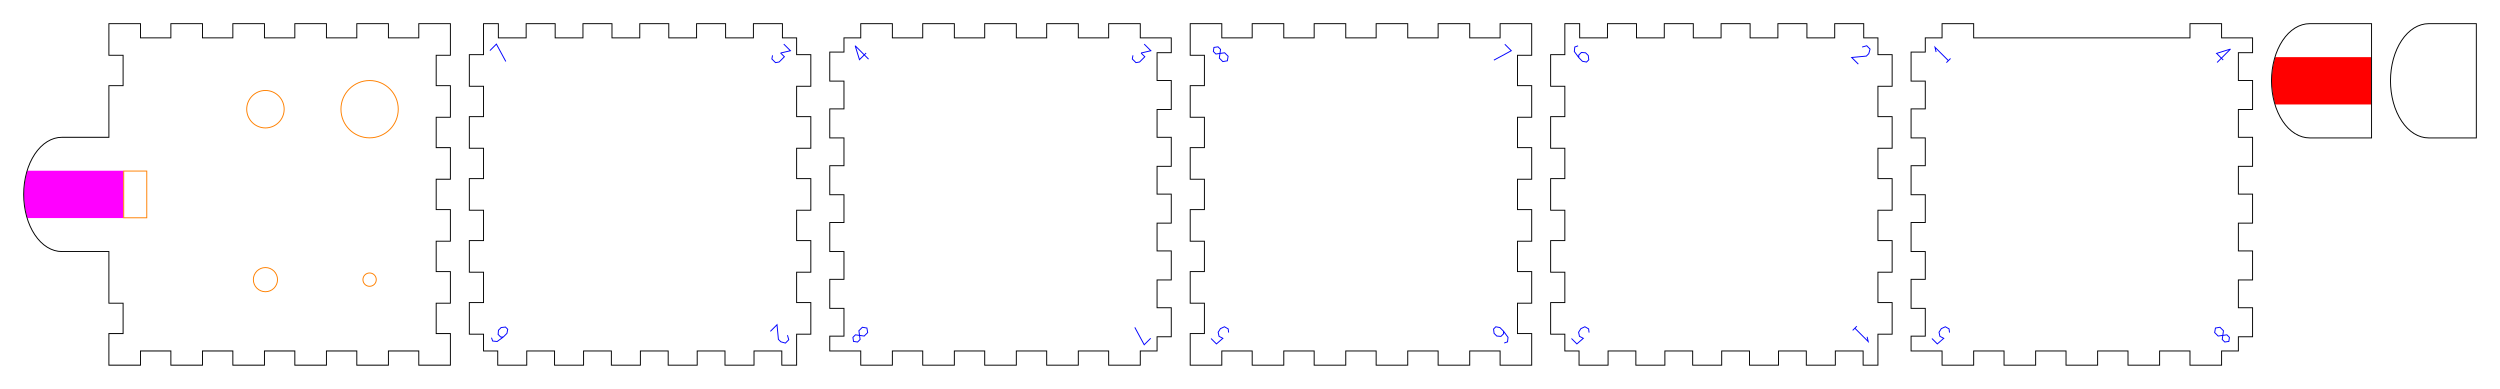
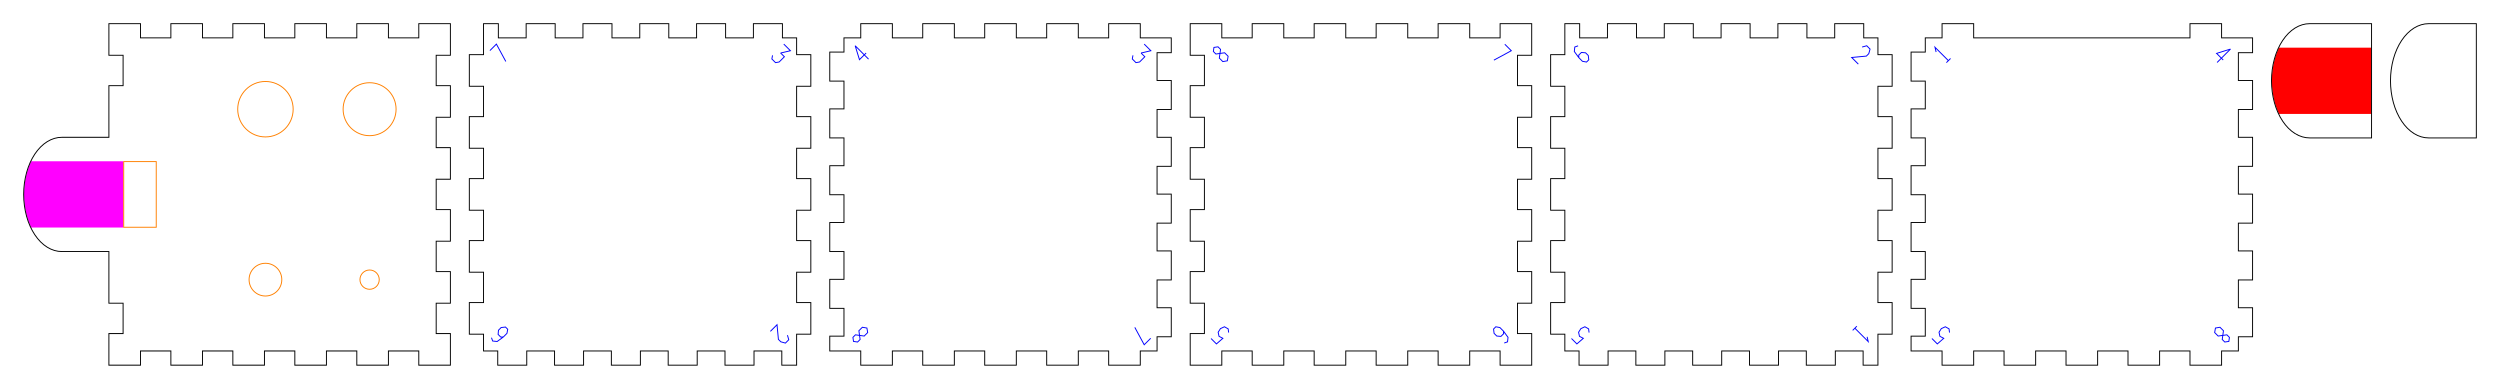
<svg xmlns="http://www.w3.org/2000/svg" width="528.04mm" height="82.13mm" viewBox="0 0 528.04 82.13">
  <g fill="#ff0000" stroke="none">
-     <path d="M 500.845,12.065 L 500.845,22.065 L 480.573,22.065 L 480.486,21.770 L 480.404,21.472 L 480.328,21.171 L 480.257,20.866 L 480.192,20.559 L 480.132,20.250 L 480.078,19.938 L 480.029,19.624 L 479.986,19.308 L 479.949,18.991 L 479.917,18.672 L 479.891,18.352 L 479.871,18.031 L 479.857,17.709 L 479.848,17.387 L 479.845,17.065 L 479.848,16.743 L 479.857,16.421 L 479.871,16.099 L 479.891,15.778 L 479.917,15.458 L 479.949,15.139 L 479.986,14.822 L 480.029,14.506 L 480.078,14.192 L 480.132,13.880 L 480.192,13.571 L 480.257,13.264 L 480.328,12.959 L 480.404,12.658 L 480.486,12.360 L 480.573,12.065 Z" />
+     <path d="M 500.845,10.065 L 500.845,24.065 L 481.347,24.065 L 481.170,23.680 L 481.004,23.286 L 480.848,22.882 L 480.702,22.469 L 480.567,22.048 L 480.443,21.619 L 480.331,21.184 L 480.230,20.742 L 480.140,20.295 L 480.062,19.842 L 479.996,19.386 L 479.942,18.926 L 479.899,18.463 L 479.869,17.998 L 479.851,17.532 L 479.845,17.065 L 479.851,16.598 L 479.869,16.132 L 479.899,15.667 L 479.942,15.204 L 479.996,14.744 L 480.062,14.288 L 480.140,13.835 L 480.230,13.388 L 480.331,12.946 L 480.443,12.511 L 480.567,12.082 L 480.702,11.661 L 480.848,11.248 L 481.004,10.844 L 481.170,10.450 L 481.347,10.065 Z" />
  </g>
  <g fill="#ff00ff" stroke="none">
-     <path d="M 26.065,36.065 L 26.065,46.065 L 5.793,46.065 L 5.706,45.770 L 5.624,45.472 L 5.548,45.171 L 5.477,44.866 L 5.412,44.559 L 5.352,44.250 L 5.298,43.938 L 5.249,43.624 L 5.206,43.308 L 5.169,42.991 L 5.137,42.672 L 5.111,42.352 L 5.091,42.031 L 5.077,41.709 L 5.068,41.387 L 5.065,41.065 L 5.068,40.743 L 5.077,40.421 L 5.091,40.099 L 5.111,39.778 L 5.137,39.458 L 5.169,39.139 L 5.206,38.822 L 5.249,38.506 L 5.298,38.192 L 5.352,37.880 L 5.412,37.571 L 5.477,37.264 L 5.548,36.959 L 5.624,36.658 L 5.706,36.360 L 5.793,36.065 Z" />
+     <path d="M 26.065,34.065 L 26.065,48.065 L 6.567,48.065 L 6.390,47.680 L 6.224,47.286 L 6.068,46.882 L 5.922,46.469 L 5.787,46.048 L 5.663,45.619 L 5.551,45.184 L 5.450,44.742 L 5.360,44.295 L 5.282,43.842 L 5.216,43.386 L 5.162,42.926 L 5.119,42.463 L 5.089,41.998 L 5.071,41.532 L 5.065,41.065 L 5.071,40.598 L 5.089,40.132 L 5.119,39.667 L 5.162,39.204 L 5.216,38.744 L 5.282,38.288 L 5.360,37.835 L 5.450,37.388 L 5.551,36.946 L 5.663,36.511 L 5.787,36.082 L 5.922,35.661 L 6.068,35.248 L 6.224,34.844 L 6.390,34.450 L 6.567,34.065 Z" />
  </g>
  <g fill="none" stroke="#0000ff" stroke-width="0.2">
    <path d="M 103.478,10.681 L 104.846,9.313 L 106.833,12.984" />
    <path d="M 165.544,9.313 L 166.947,10.716 L 164.885,11.200" />
    <path d="M 164.885,11.200 L 165.674,11.989 L 164.571,13.092 L 163.803,13.229 L 163.031,12.457 L 163.168,11.689" />
    <path d="M 166.324,70.792 L 166.596,71.764 L 165.894,72.466 L 164.922,72.194 L 164.412,71.685 L 164.118,68.585 L 162.715,69.988" />
    <path d="M 103.810,71.328 L 104.057,72.028 L 105.007,72.129 L 106.314,71.173 L 107.078,70.410 L 107.236,69.550 L 106.763,69.076 L 105.850,69.182 L 105.285,69.748 L 105.207,70.632 L 105.768,71.193 L 106.314,71.173" />
    <path d="M 183.454,12.492 L 180.626,9.664 L 181.532,12.604 L 182.935,11.202" />
    <path d="M 241.674,9.313 L 243.077,10.716 L 241.015,11.200" />
    <path d="M 241.015,11.200 L 241.804,11.989 L 240.701,13.092 L 239.933,13.229 L 239.161,12.457 L 239.298,11.689" />
    <path d="M 243.042,71.449 L 241.674,72.817 L 239.687,69.146" />
    <path d="M 181.548,70.842 L 181.671,71.701 L 181.133,72.239 L 180.275,72.115 L 180.151,71.257 L 180.689,70.719 L 181.548,70.842 L 182.533,70.979 L 183.268,70.244 L 183.103,69.287 L 182.146,69.122 L 181.411,69.857 L 181.548,70.842" />
    <path d="M 257.678,11.288 L 256.819,11.411 L 256.281,10.873 L 256.405,10.015 L 257.263,9.891 L 257.801,10.429 L 257.678,11.288 L 257.541,12.273 L 258.276,13.008 L 259.233,12.843 L 259.398,11.886 L 258.663,11.151 L 257.678,11.288" />
    <path d="M 317.839,9.348 L 319.207,10.716 L 315.536,12.703" />
    <path d="M 317.718,72.450 L 318.418,72.203 L 318.519,71.253 L 317.563,69.946 L 316.800,69.182 L 315.940,69.024 L 315.466,69.497 L 315.572,70.410 L 316.138,70.975 L 317.022,71.053 L 317.583,70.492 L 317.563,69.946" />
    <path d="M 255.791,71.501 L 256.931,72.641 L 258.291,71.456 L 257.480,71.040 L 257.293,70.175 L 257.775,69.412 L 258.625,69.018 L 259.409,69.462 L 259.508,70.240" />
    <path d="M 333.322,9.680 L 332.622,9.927 L 332.521,10.877 L 333.477,12.184 L 334.240,12.948 L 335.100,13.106 L 335.574,12.633 L 335.468,11.720 L 334.902,11.155 L 334.018,11.077 L 333.457,11.638 L 333.477,12.184" />
    <path d="M 393.312,9.936 L 394.284,9.664 L 394.986,10.366 L 394.714,11.338 L 394.205,11.848 L 391.105,12.142 L 392.508,13.545" />
    <path d="M 394.364,71.142 L 394.600,72.150 L 391.772,69.322" />
    <path d="M 392.193,68.901 L 391.316,69.778" />
    <path d="M 331.921,71.501 L 333.061,72.641 L 334.421,71.456 L 333.610,71.040 L 333.423,70.175 L 333.905,69.412 L 334.755,69.018 L 335.539,69.462 L 335.638,70.240" />
    <path d="M 408.936,10.988 L 408.700,9.980 L 411.528,12.808" />
    <path d="M 411.107,13.229 L 411.984,12.352" />
    <path d="M 468.288,13.194 L 471.116,10.366 L 468.176,11.272 L 469.578,12.675" />
    <path d="M 469.492,70.842 L 470.351,70.719 L 470.889,71.257 L 470.765,72.115 L 469.907,72.239 L 469.369,71.701 L 469.492,70.842 L 469.629,69.857 L 468.894,69.122 L 467.937,69.287 L 467.772,70.244 L 468.507,70.979 L 469.492,70.842" />
    <path d="M 408.051,71.501 L 409.191,72.641 L 410.551,71.456 L 409.740,71.040 L 409.553,70.175 L 410.035,69.412 L 410.885,69.018 L 411.669,69.462 L 411.768,70.240" />
  </g>
  <g fill="none" stroke="#ff8000" stroke-width="0.2">
-     <path d="M 26.130,36.130 L 31.000,36.130 L 31.000,46.000 L 26.130,46.000 Z" />
-     <circle cx="78.065" cy="59.065" r="1.408" />
-     <circle cx="56.065" cy="59.065" r="2.552" />
-     <circle cx="56.065" cy="23.065" r="3.955" />
-     <circle cx="78.065" cy="23.065" r="6.051" />
+     <path d="M 26.130,34.130 L 33.000,34.130 L 33.000,48.000 L 26.130,48.000 Z" />
+     <circle cx="78.065" cy="59.065" r="2.036" />
+     <circle cx="56.065" cy="59.065" r="3.456" />
+     <circle cx="56.065" cy="23.065" r="5.855" />
+     <circle cx="78.065" cy="23.065" r="5.593" />
  </g>
  <g fill="none" stroke="#000000" stroke-width="0.2">
    <path d="M 95.130,77.130 L 95.130,70.455 L 92.130,70.455 L 92.130,64.039 L 95.130,64.039 L 95.130,57.364 L 92.130,57.364 L 92.130,50.948 L 95.130,50.948 L 95.130,44.273 L 92.130,44.273 L 92.130,37.857 L 95.130,37.857 L 95.130,31.182 L 92.130,31.182 L 92.130,24.766 L 95.130,24.766 L 95.130,18.091 L 92.130,18.091 L 92.130,11.675 L 95.130,11.675 L 95.130,5.000 L 88.455,5.000 L 88.455,8.000 L 82.039,8.000 L 82.039,5.000 L 75.364,5.000 L 75.364,8.000 L 68.948,8.000 L 68.948,5.000 L 62.273,5.000 L 62.273,8.000 L 55.857,8.000 L 55.857,5.000 L 49.182,5.000 L 49.182,8.000 L 42.766,8.000 L 42.766,5.000 L 36.091,5.000 L 36.091,8.000 L 29.675,8.000 L 29.675,5.000 L 23.000,5.000 L 23.000,11.675 L 26.000,11.675 L 26.000,18.091 L 23.000,18.091 L 23.000,29.000 L 13.063,29.000 L 12.271,29.058 L 11.486,29.233 L 10.716,29.522 L 9.969,29.923 L 9.253,30.431 L 8.574,31.041 L 7.939,31.748 L 7.354,32.544 L 6.824,33.421 L 6.354,34.372 L 5.948,35.386 L 5.611,36.455 L 5.346,37.569 L 5.154,38.715 L 5.039,39.885 L 5.000,41.065 L 5.039,42.245 L 5.154,43.415 L 5.346,44.561 L 5.611,45.675 L 5.948,46.744 L 6.354,47.758 L 6.824,48.709 L 7.354,49.586 L 7.939,50.382 L 8.574,51.089 L 9.253,51.699 L 9.969,52.207 L 10.716,52.608 L 11.486,52.897 L 12.271,53.072 L 13.063,53.130 L 23.000,53.130 L 23.000,64.039 L 26.000,64.039 L 26.000,70.455 L 23.000,70.455 L 23.000,77.130 L 29.675,77.130 L 29.675,74.130 L 36.091,74.130 L 36.091,77.130 L 42.766,77.130 L 42.766,74.130 L 49.182,74.130 L 49.182,77.130 L 55.857,77.130 L 55.857,74.130 L 62.273,74.130 L 62.273,77.130 L 68.948,77.130 L 68.948,74.130 L 75.364,74.130 L 75.364,77.130 L 82.039,77.130 L 82.039,74.130 L 88.455,74.130 L 88.455,77.130 Z" />
    <path d="M 102.130,5.000 L 105.260,5.000 L 105.260,8.000 L 111.130,8.000 L 111.130,5.000 L 117.260,5.000 L 117.260,8.000 L 123.130,8.000 L 123.130,5.000 L 129.260,5.000 L 129.260,8.000 L 135.130,8.000 L 135.130,5.000 L 141.260,5.000 L 141.260,8.000 L 147.130,8.000 L 147.130,5.000 L 153.260,5.000 L 153.260,8.000 L 159.130,8.000 L 159.130,5.000 L 165.260,5.000 L 165.260,8.000 L 168.260,8.000 L 168.260,11.545 L 171.260,11.545 L 171.260,18.221 L 168.260,18.221 L 168.260,24.636 L 171.260,24.636 L 171.260,31.312 L 168.260,31.312 L 168.260,37.727 L 171.260,37.727 L 171.260,44.403 L 168.260,44.403 L 168.260,50.818 L 171.260,50.818 L 171.260,57.494 L 168.260,57.494 L 168.260,63.909 L 171.260,63.909 L 171.260,70.585 L 168.260,70.585 L 168.260,77.130 L 165.130,77.130 L 165.130,74.130 L 159.260,74.130 L 159.260,77.130 L 153.130,77.130 L 153.130,74.130 L 147.260,74.130 L 147.260,77.130 L 141.130,77.130 L 141.130,74.130 L 135.260,74.130 L 135.260,77.130 L 129.130,77.130 L 129.130,74.130 L 123.260,74.130 L 123.260,77.130 L 117.130,77.130 L 117.130,74.130 L 111.260,74.130 L 111.260,77.130 L 105.130,77.130 L 105.130,74.130 L 102.130,74.130 L 102.130,70.585 L 99.130,70.585 L 99.130,63.909 L 102.130,63.909 L 102.130,57.494 L 99.130,57.494 L 99.130,50.818 L 102.130,50.818 L 102.130,44.403 L 99.130,44.403 L 99.130,37.727 L 102.130,37.727 L 102.130,31.312 L 99.130,31.312 L 99.130,24.636 L 102.130,24.636 L 102.130,18.221 L 99.130,18.221 L 99.130,11.545 L 102.130,11.545 Z" />
    <path d="M 178.260,8.000 L 181.805,8.000 L 181.805,5.000 L 188.481,5.000 L 188.481,8.000 L 194.896,8.000 L 194.896,5.000 L 201.572,5.000 L 201.572,8.000 L 207.987,8.000 L 207.987,5.000 L 214.663,5.000 L 214.663,8.000 L 221.078,8.000 L 221.078,5.000 L 227.754,5.000 L 227.754,8.000 L 234.169,8.000 L 234.169,5.000 L 240.845,5.000 L 240.845,8.000 L 247.390,8.000 L 247.390,11.130 L 244.390,11.130 L 244.390,17.000 L 247.390,17.000 L 247.390,23.130 L 244.390,23.130 L 244.390,29.000 L 247.390,29.000 L 247.390,35.130 L 244.390,35.130 L 244.390,41.000 L 247.390,41.000 L 247.390,47.130 L 244.390,47.130 L 244.390,53.000 L 247.390,53.000 L 247.390,59.130 L 244.390,59.130 L 244.390,65.000 L 247.390,65.000 L 247.390,71.130 L 244.390,71.130 L 244.390,74.130 L 240.845,74.130 L 240.845,77.130 L 234.169,77.130 L 234.169,74.130 L 227.754,74.130 L 227.754,77.130 L 221.078,77.130 L 221.078,74.130 L 214.663,74.130 L 214.663,77.130 L 207.987,77.130 L 207.987,74.130 L 201.572,74.130 L 201.572,77.130 L 194.896,77.130 L 194.896,74.130 L 188.481,74.130 L 188.481,77.130 L 181.805,77.130 L 181.805,74.130 L 175.260,74.130 L 175.260,71.000 L 178.260,71.000 L 178.260,65.130 L 175.260,65.130 L 175.260,59.000 L 178.260,59.000 L 178.260,53.130 L 175.260,53.130 L 175.260,47.000 L 178.260,47.000 L 178.260,41.130 L 175.260,41.130 L 175.260,35.000 L 178.260,35.000 L 178.260,29.130 L 175.260,29.130 L 175.260,23.000 L 178.260,23.000 L 178.260,17.130 L 175.260,17.130 L 175.260,11.000 L 178.260,11.000 Z" />
    <path d="M 251.390,5.000 L 258.065,5.000 L 258.065,8.000 L 264.481,8.000 L 264.481,5.000 L 271.156,5.000 L 271.156,8.000 L 277.572,8.000 L 277.572,5.000 L 284.247,5.000 L 284.247,8.000 L 290.663,8.000 L 290.663,5.000 L 297.338,5.000 L 297.338,8.000 L 303.754,8.000 L 303.754,5.000 L 310.429,5.000 L 310.429,8.000 L 316.845,8.000 L 316.845,5.000 L 323.520,5.000 L 323.520,11.675 L 320.520,11.675 L 320.520,18.091 L 323.520,18.091 L 323.520,24.766 L 320.520,24.766 L 320.520,31.182 L 323.520,31.182 L 323.520,37.857 L 320.520,37.857 L 320.520,44.273 L 323.520,44.273 L 323.520,50.948 L 320.520,50.948 L 320.520,57.364 L 323.520,57.364 L 323.520,64.039 L 320.520,64.039 L 320.520,70.455 L 323.520,70.455 L 323.520,77.130 L 316.845,77.130 L 316.845,74.130 L 310.429,74.130 L 310.429,77.130 L 303.754,77.130 L 303.754,74.130 L 297.338,74.130 L 297.338,77.130 L 290.663,77.130 L 290.663,74.130 L 284.247,74.130 L 284.247,77.130 L 277.572,77.130 L 277.572,74.130 L 271.156,74.130 L 271.156,77.130 L 264.481,77.130 L 264.481,74.130 L 258.065,74.130 L 258.065,77.130 L 251.390,77.130 L 251.390,70.455 L 254.390,70.455 L 254.390,64.039 L 251.390,64.039 L 251.390,57.364 L 254.390,57.364 L 254.390,50.948 L 251.390,50.948 L 251.390,44.273 L 254.390,44.273 L 254.390,37.857 L 251.390,37.857 L 251.390,31.182 L 254.390,31.182 L 254.390,24.766 L 251.390,24.766 L 251.390,18.091 L 254.390,18.091 L 254.390,11.675 L 251.390,11.675 Z" />
    <path d="M 330.520,5.000 L 333.650,5.000 L 333.650,8.000 L 339.520,8.000 L 339.520,5.000 L 345.650,5.000 L 345.650,8.000 L 351.520,8.000 L 351.520,5.000 L 357.650,5.000 L 357.650,8.000 L 363.520,8.000 L 363.520,5.000 L 369.650,5.000 L 369.650,8.000 L 375.520,8.000 L 375.520,5.000 L 381.650,5.000 L 381.650,8.000 L 387.520,8.000 L 387.520,5.000 L 393.650,5.000 L 393.650,8.000 L 396.650,8.000 L 396.650,11.545 L 399.650,11.545 L 399.650,18.221 L 396.650,18.221 L 396.650,24.636 L 399.650,24.636 L 399.650,31.312 L 396.650,31.312 L 396.650,37.727 L 399.650,37.727 L 399.650,44.403 L 396.650,44.403 L 396.650,50.818 L 399.650,50.818 L 399.650,57.494 L 396.650,57.494 L 396.650,63.909 L 399.650,63.909 L 399.650,70.585 L 396.650,70.585 L 396.650,77.130 L 393.520,77.130 L 393.520,74.130 L 387.650,74.130 L 387.650,77.130 L 381.520,77.130 L 381.520,74.130 L 375.650,74.130 L 375.650,77.130 L 369.520,77.130 L 369.520,74.130 L 363.650,74.130 L 363.650,77.130 L 357.520,77.130 L 357.520,74.130 L 351.650,74.130 L 351.650,77.130 L 345.520,77.130 L 345.520,74.130 L 339.650,74.130 L 339.650,77.130 L 333.520,77.130 L 333.520,74.130 L 330.520,74.130 L 330.520,70.585 L 327.520,70.585 L 327.520,63.909 L 330.520,63.909 L 330.520,57.494 L 327.520,57.494 L 327.520,50.818 L 330.520,50.818 L 330.520,44.403 L 327.520,44.403 L 327.520,37.727 L 330.520,37.727 L 330.520,31.312 L 327.520,31.312 L 327.520,24.636 L 330.520,24.636 L 330.520,18.221 L 327.520,18.221 L 327.520,11.545 L 330.520,11.545 Z" />
    <path d="M 406.650,8.000 L 410.195,8.000 L 410.195,5.000 L 416.871,5.000 L 416.871,8.000 L 462.559,8.000 L 462.559,5.000 L 469.235,5.000 L 469.235,8.000 L 475.780,8.000 L 475.780,11.130 L 472.780,11.130 L 472.780,17.000 L 475.780,17.000 L 475.780,23.130 L 472.780,23.130 L 472.780,29.000 L 475.780,29.000 L 475.780,35.130 L 472.780,35.130 L 472.780,41.000 L 475.780,41.000 L 475.780,47.130 L 472.780,47.130 L 472.780,53.000 L 475.780,53.000 L 475.780,59.130 L 472.780,59.130 L 472.780,65.000 L 475.780,65.000 L 475.780,71.130 L 472.780,71.130 L 472.780,74.130 L 469.235,74.130 L 469.235,77.130 L 462.559,77.130 L 462.559,74.130 L 456.144,74.130 L 456.144,77.130 L 449.468,77.130 L 449.468,74.130 L 443.053,74.130 L 443.053,77.130 L 436.377,77.130 L 436.377,74.130 L 429.962,74.130 L 429.962,77.130 L 423.286,77.130 L 423.286,74.130 L 416.871,74.130 L 416.871,77.130 L 410.195,77.130 L 410.195,74.130 L 403.650,74.130 L 403.650,71.000 L 406.650,71.000 L 406.650,65.130 L 403.650,65.130 L 403.650,59.000 L 406.650,59.000 L 406.650,53.130 L 403.650,53.130 L 403.650,47.000 L 406.650,47.000 L 406.650,41.130 L 403.650,41.130 L 403.650,35.000 L 406.650,35.000 L 406.650,29.130 L 403.650,29.130 L 403.650,23.000 L 406.650,23.000 L 406.650,17.130 L 403.650,17.130 L 403.650,11.000 L 406.650,11.000 Z" />
    <path d="M 500.910,5.000 L 500.910,29.130 L 487.843,29.130 L 487.051,29.072 L 486.266,28.897 L 485.496,28.608 L 484.749,28.207 L 484.033,27.699 L 483.354,27.089 L 482.719,26.382 L 482.134,25.586 L 481.604,24.709 L 481.134,23.758 L 480.728,22.744 L 480.391,21.675 L 480.126,20.561 L 479.934,19.415 L 479.819,18.245 L 479.780,17.065 L 479.819,15.885 L 479.934,14.715 L 480.126,13.569 L 480.391,12.455 L 480.728,11.386 L 481.134,10.372 L 481.604,9.421 L 482.134,8.544 L 482.719,7.748 L 483.354,7.041 L 484.033,6.431 L 484.749,5.923 L 485.496,5.522 L 486.266,5.233 L 487.051,5.058 L 487.843,5.000 Z" />
    <path d="M 523.040,5.000 L 523.040,29.130 L 512.973,29.130 L 512.181,29.072 L 511.396,28.897 L 510.626,28.608 L 509.879,28.207 L 509.163,27.699 L 508.484,27.089 L 507.849,26.382 L 507.264,25.586 L 506.734,24.709 L 506.264,23.758 L 505.858,22.744 L 505.521,21.675 L 505.256,20.561 L 505.064,19.415 L 504.949,18.245 L 504.910,17.065 L 504.949,15.885 L 505.064,14.715 L 505.256,13.569 L 505.521,12.455 L 505.858,11.386 L 506.264,10.372 L 506.734,9.421 L 507.264,8.544 L 507.849,7.748 L 508.484,7.041 L 509.163,6.431 L 509.879,5.923 L 510.626,5.522 L 511.396,5.233 L 512.181,5.058 L 512.973,5.000 Z" />
  </g>
</svg>
